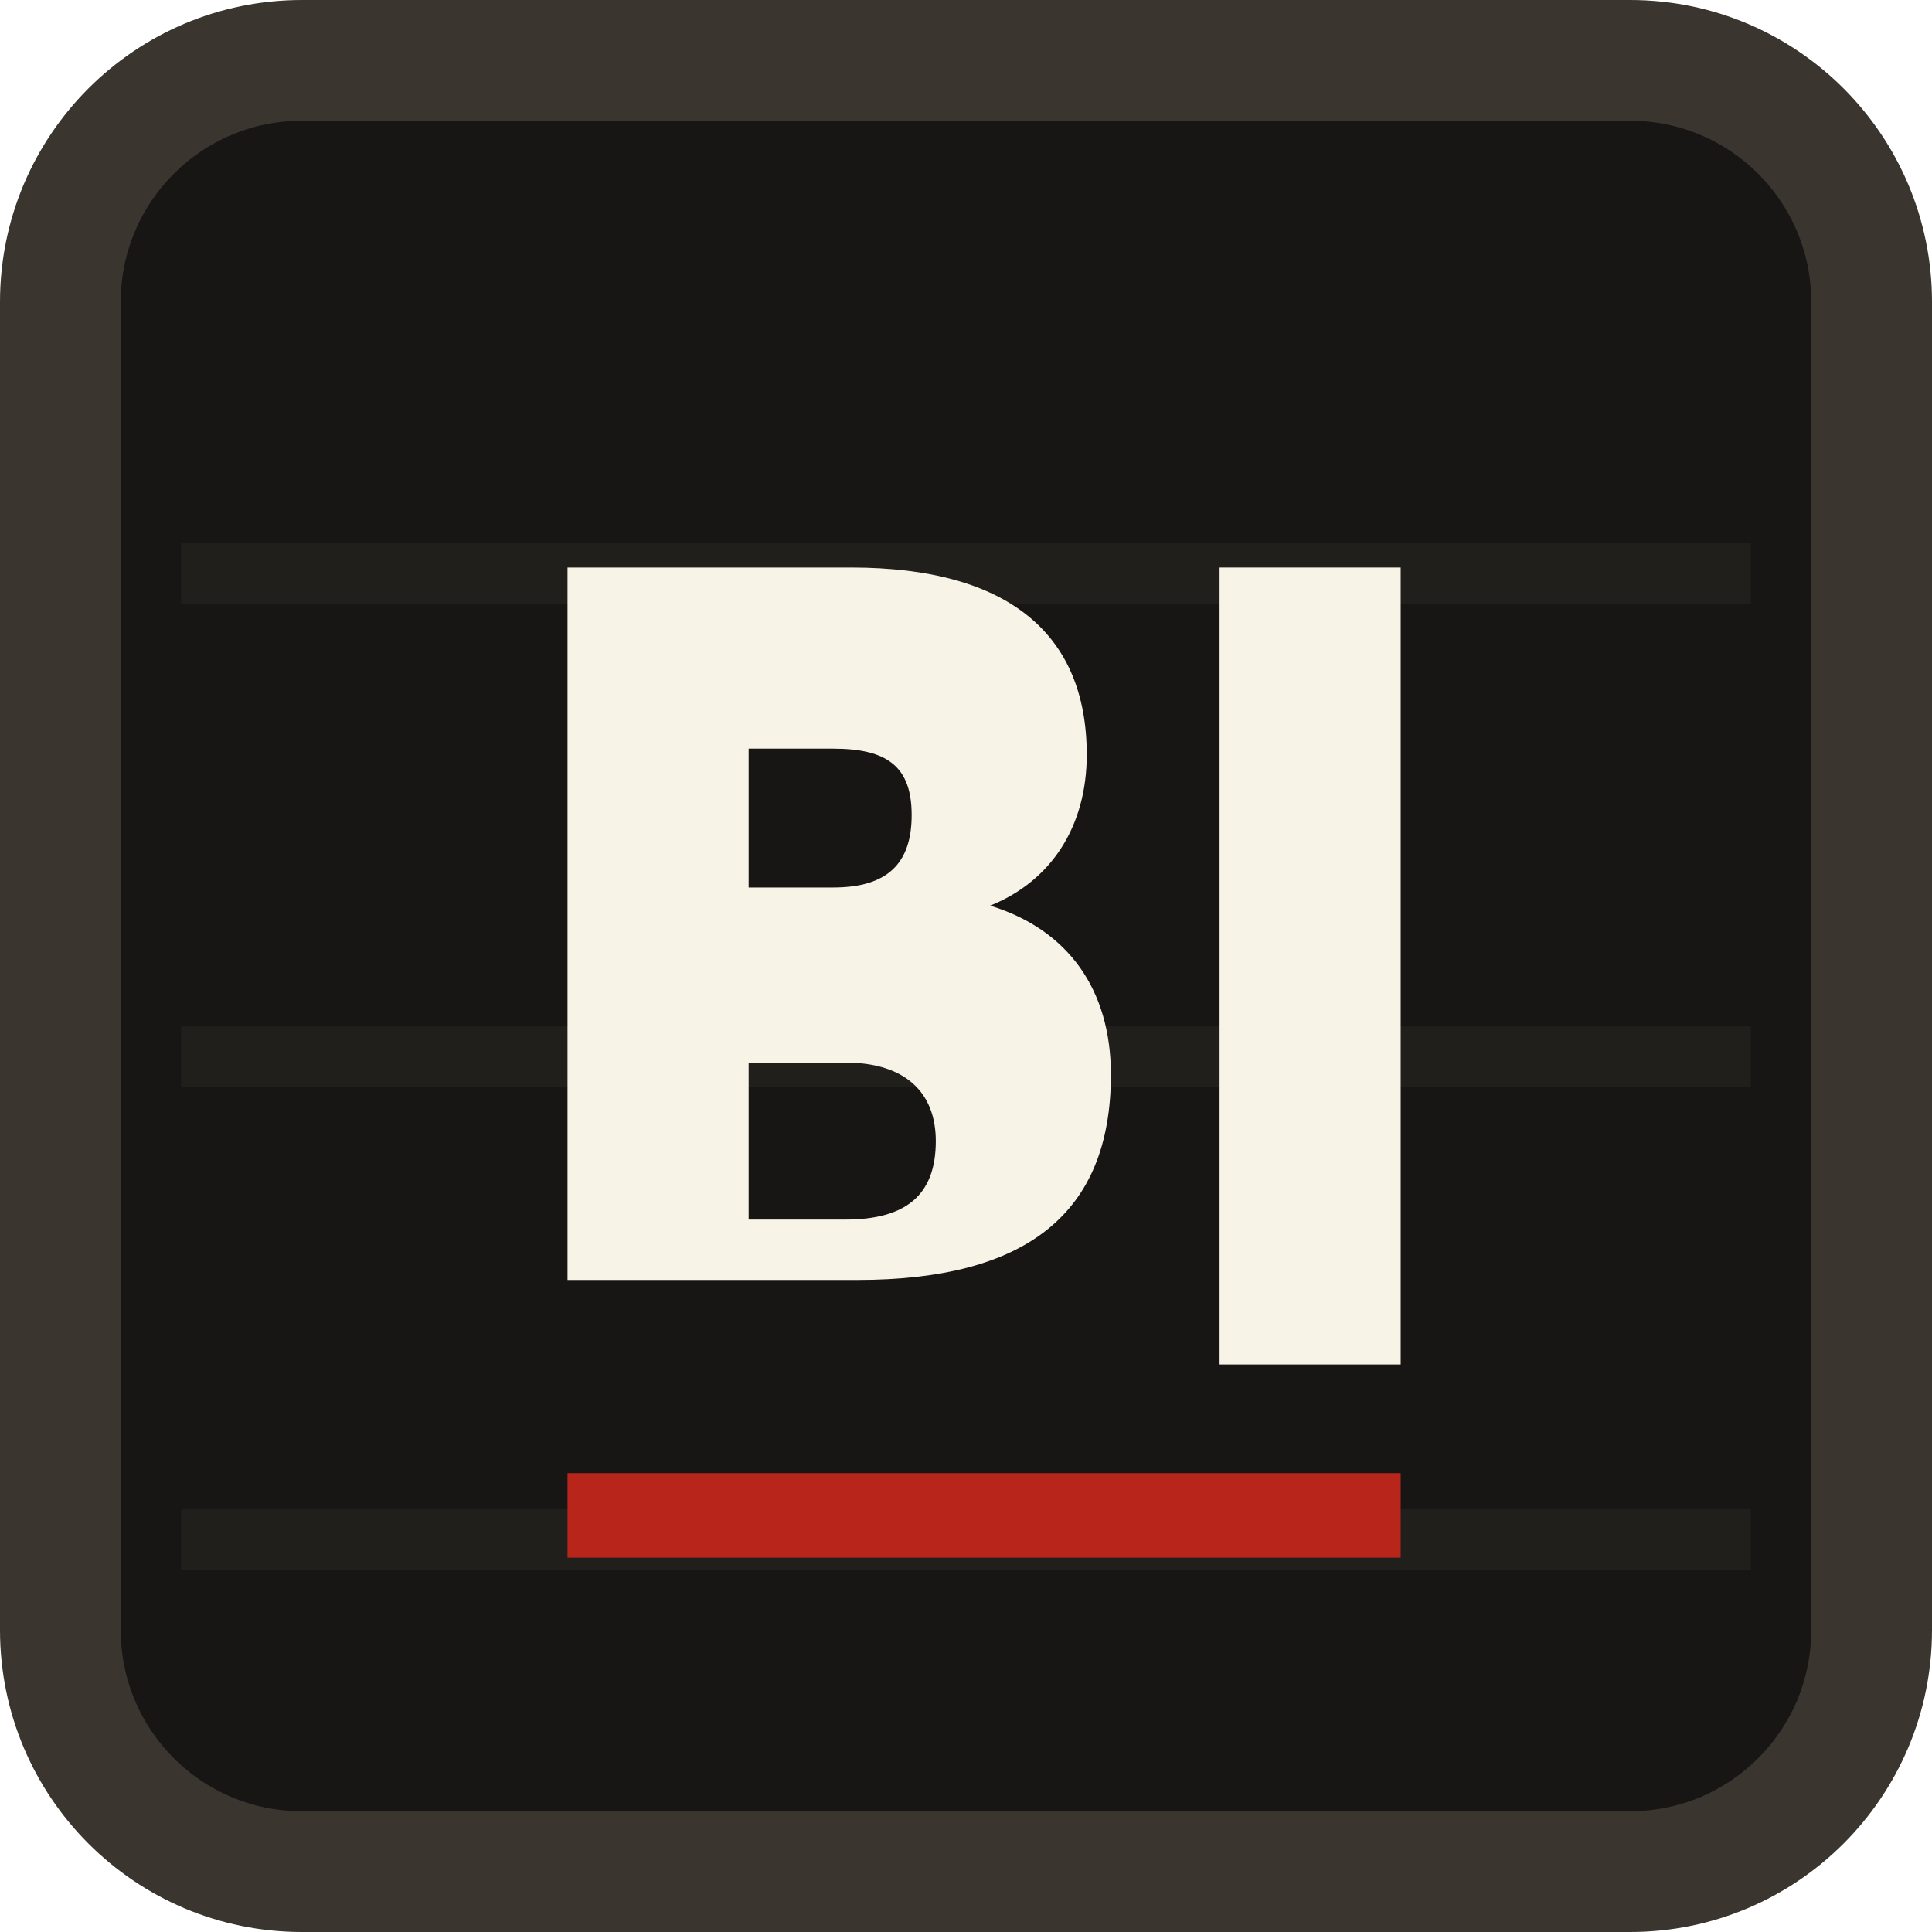
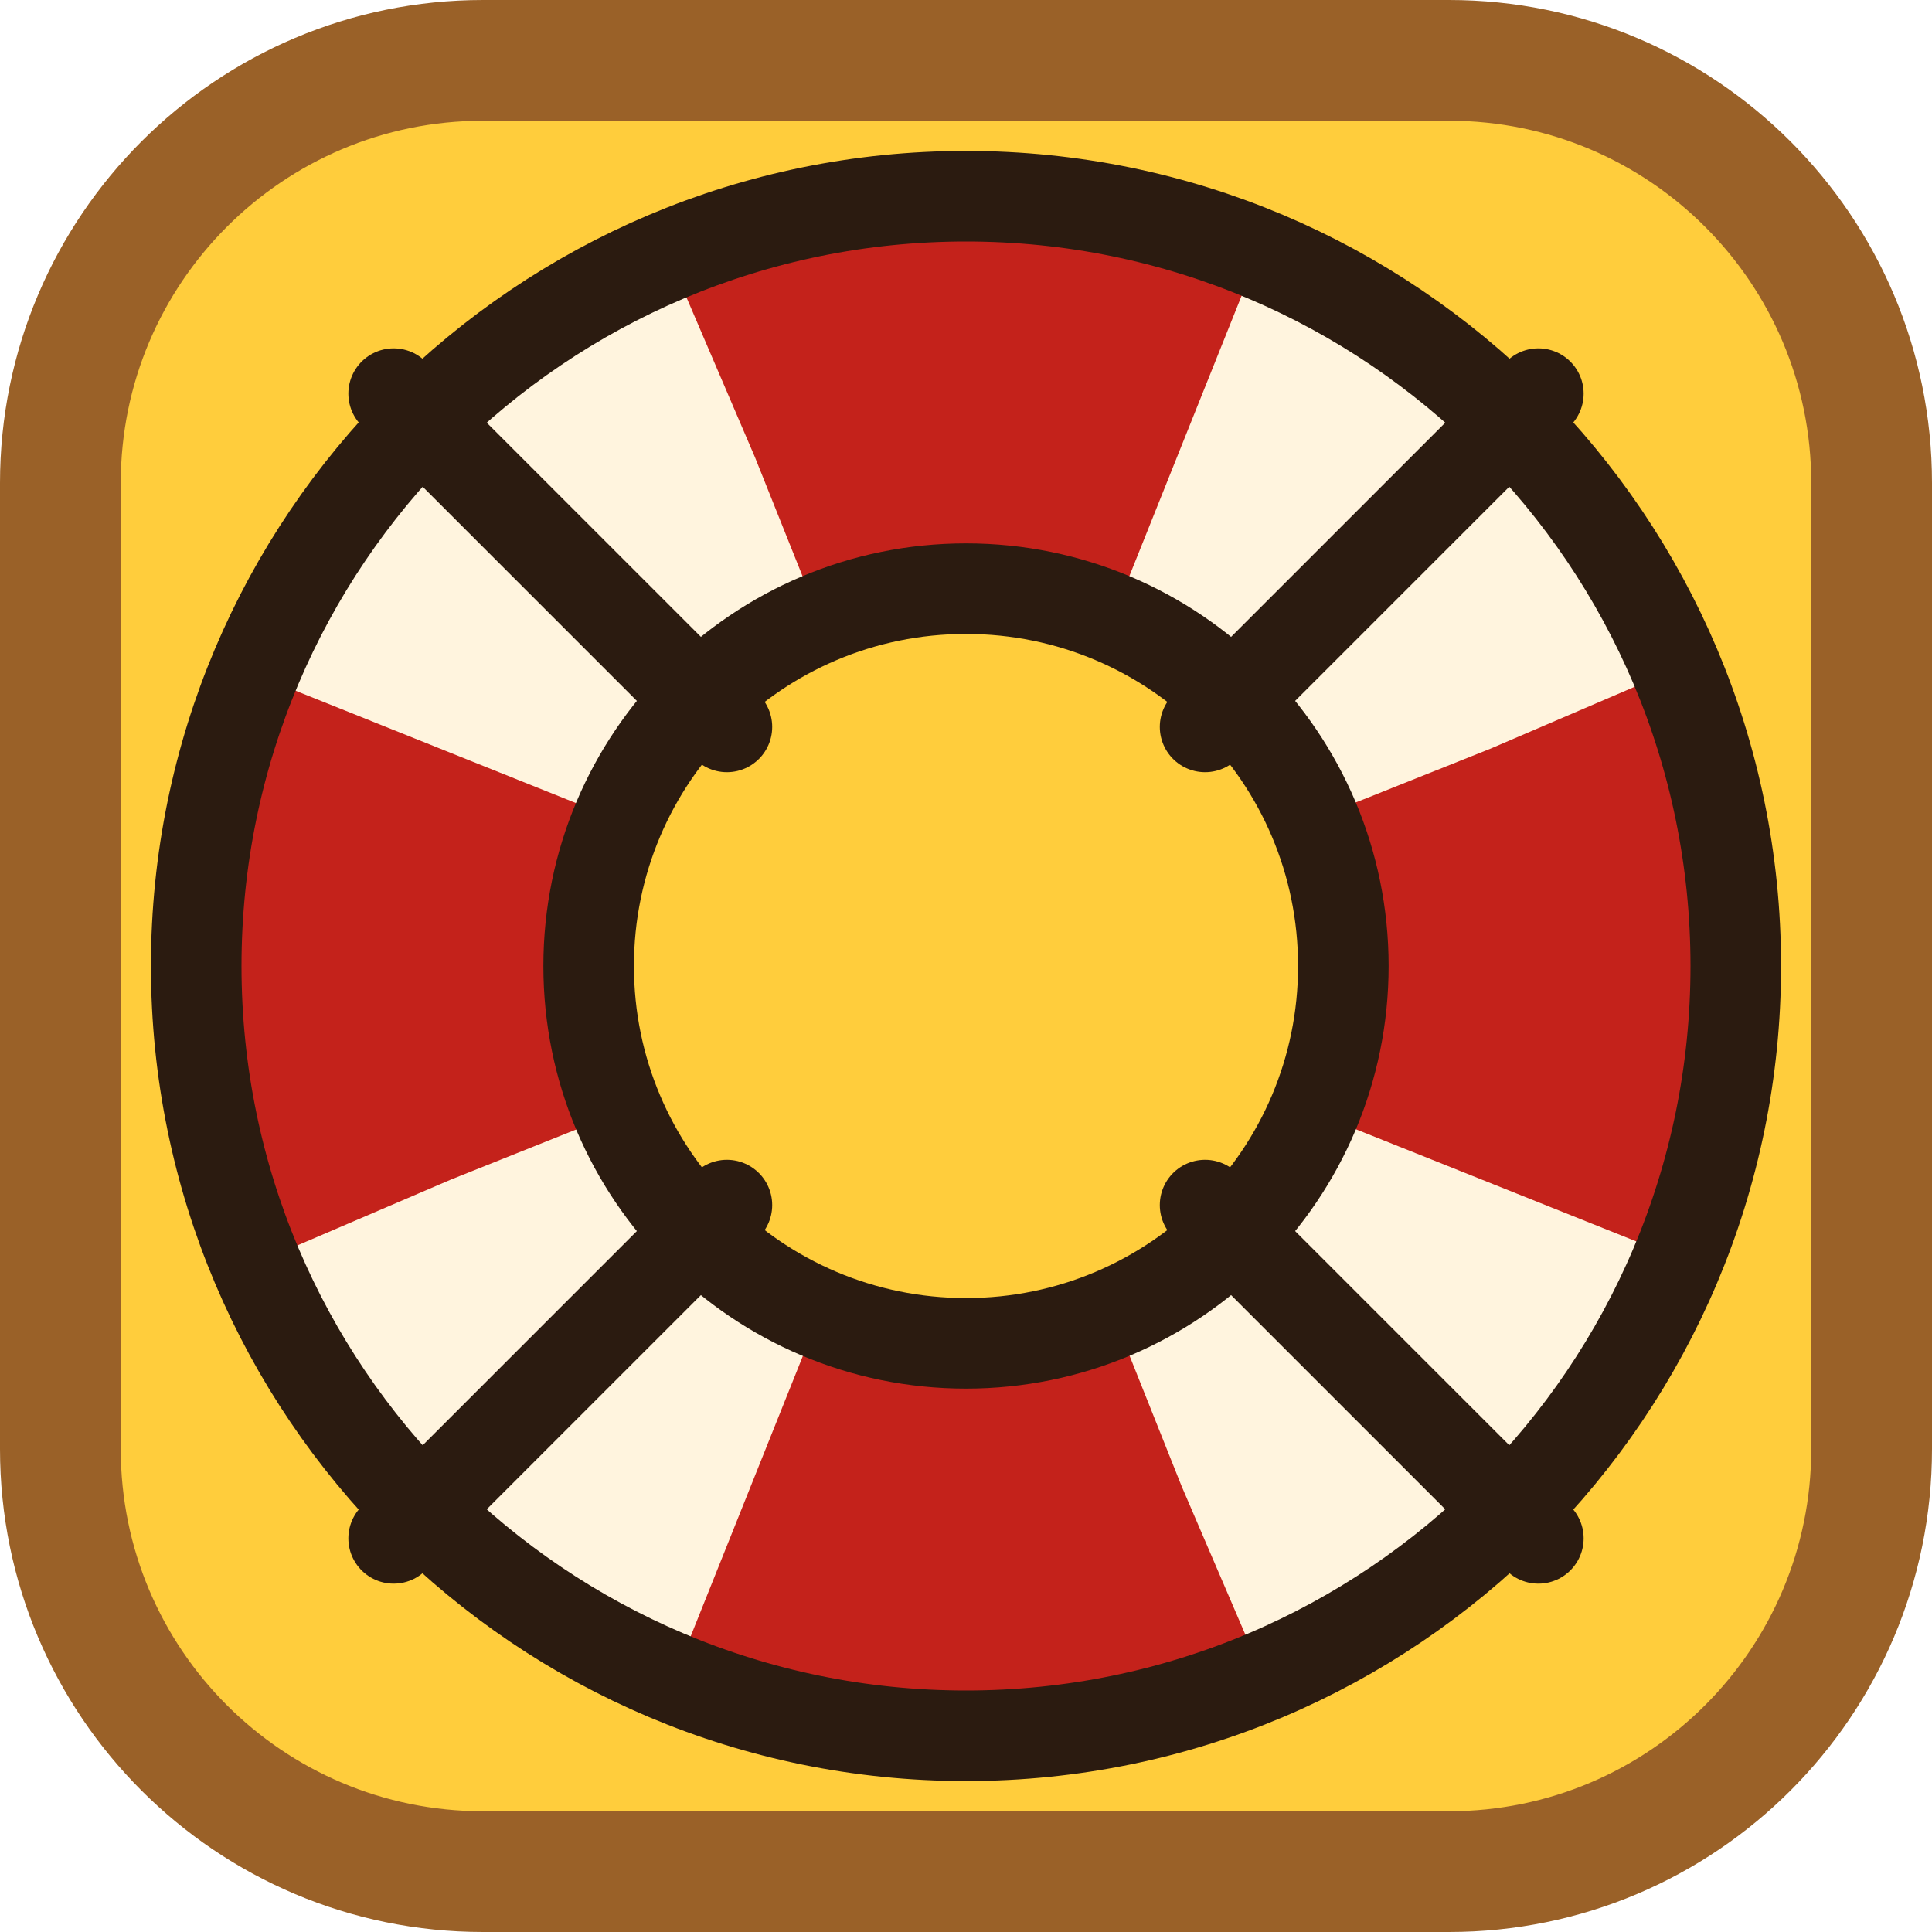
<svg xmlns="http://www.w3.org/2000/svg" viewBox="0 0 32 32">
-   <rect x="1" y="1" width="30" height="30" rx="4" fill="#181614" stroke="#3a352f" stroke-width="2" />
-   <g fill="#f8f3e7" opacity=".04">
-     <rect x="3" y="9" width="26" height="1" />
-     <rect x="3" y="17" width="26" height="1" />
-     <rect x="3" y="25" width="26" height="1" />
+   <rect x="1" y="1" width="30" height="30" rx="7" fill="#FFCD3C" stroke="#9A6128" stroke-width="2" />
+   <circle cx="16" cy="16" r="9.5" fill="none" stroke="#FFF4DE" stroke-width="6.5" />
+   <circle cx="16" cy="16" r="9.5" fill="none" stroke="#C4221B" stroke-width="6.5" stroke-dasharray="7.461 7.461" transform="rotate(-112.5 16 16)" />
+   <g fill="none" stroke="#2B1B10" stroke-width="1.5" stroke-linecap="round">
+     <circle cx="16" cy="16" r="12.75" />
+     <circle cx="16" cy="16" r="6.25" />
+     <line x1="19.96" y1="12.04" x2="25.48" y2="6.52" />
+     <line x1="19.96" y1="19.96" x2="25.48" y2="25.48" />
+     <line x1="12.04" y1="19.96" x2="6.52" y2="25.48" />
+     <line x1="12.04" y1="12.04" x2="6.52" y2="6.52" />
  </g>
-   <path d="M9.4 22.6V9.4h4.7c2.6 0 3.9 1.1 3.9 3.1 0 1.2-.6 2.1-1.6 2.5 1.3.4 2 1.4 2 2.8 0 2.3-1.4 3.4-4.2 3.4H9.4Zm3-7.9h1.4c.9 0 1.3-.4 1.3-1.2s-.4-1.1-1.3-1.1h-1.4v2.3Zm0 5.5h1.6c1 0 1.5-.4 1.5-1.3 0-.8-.5-1.3-1.5-1.3h-1.6v2.6Z" fill="#f8f3e7" />
-   <rect x="20.2" y="9.4" width="3" height="13.2" fill="#f8f3e7" />
-   <rect x="9.4" y="24.4" width="13.8" height="1.4" fill="#b8261b" />
</svg>
